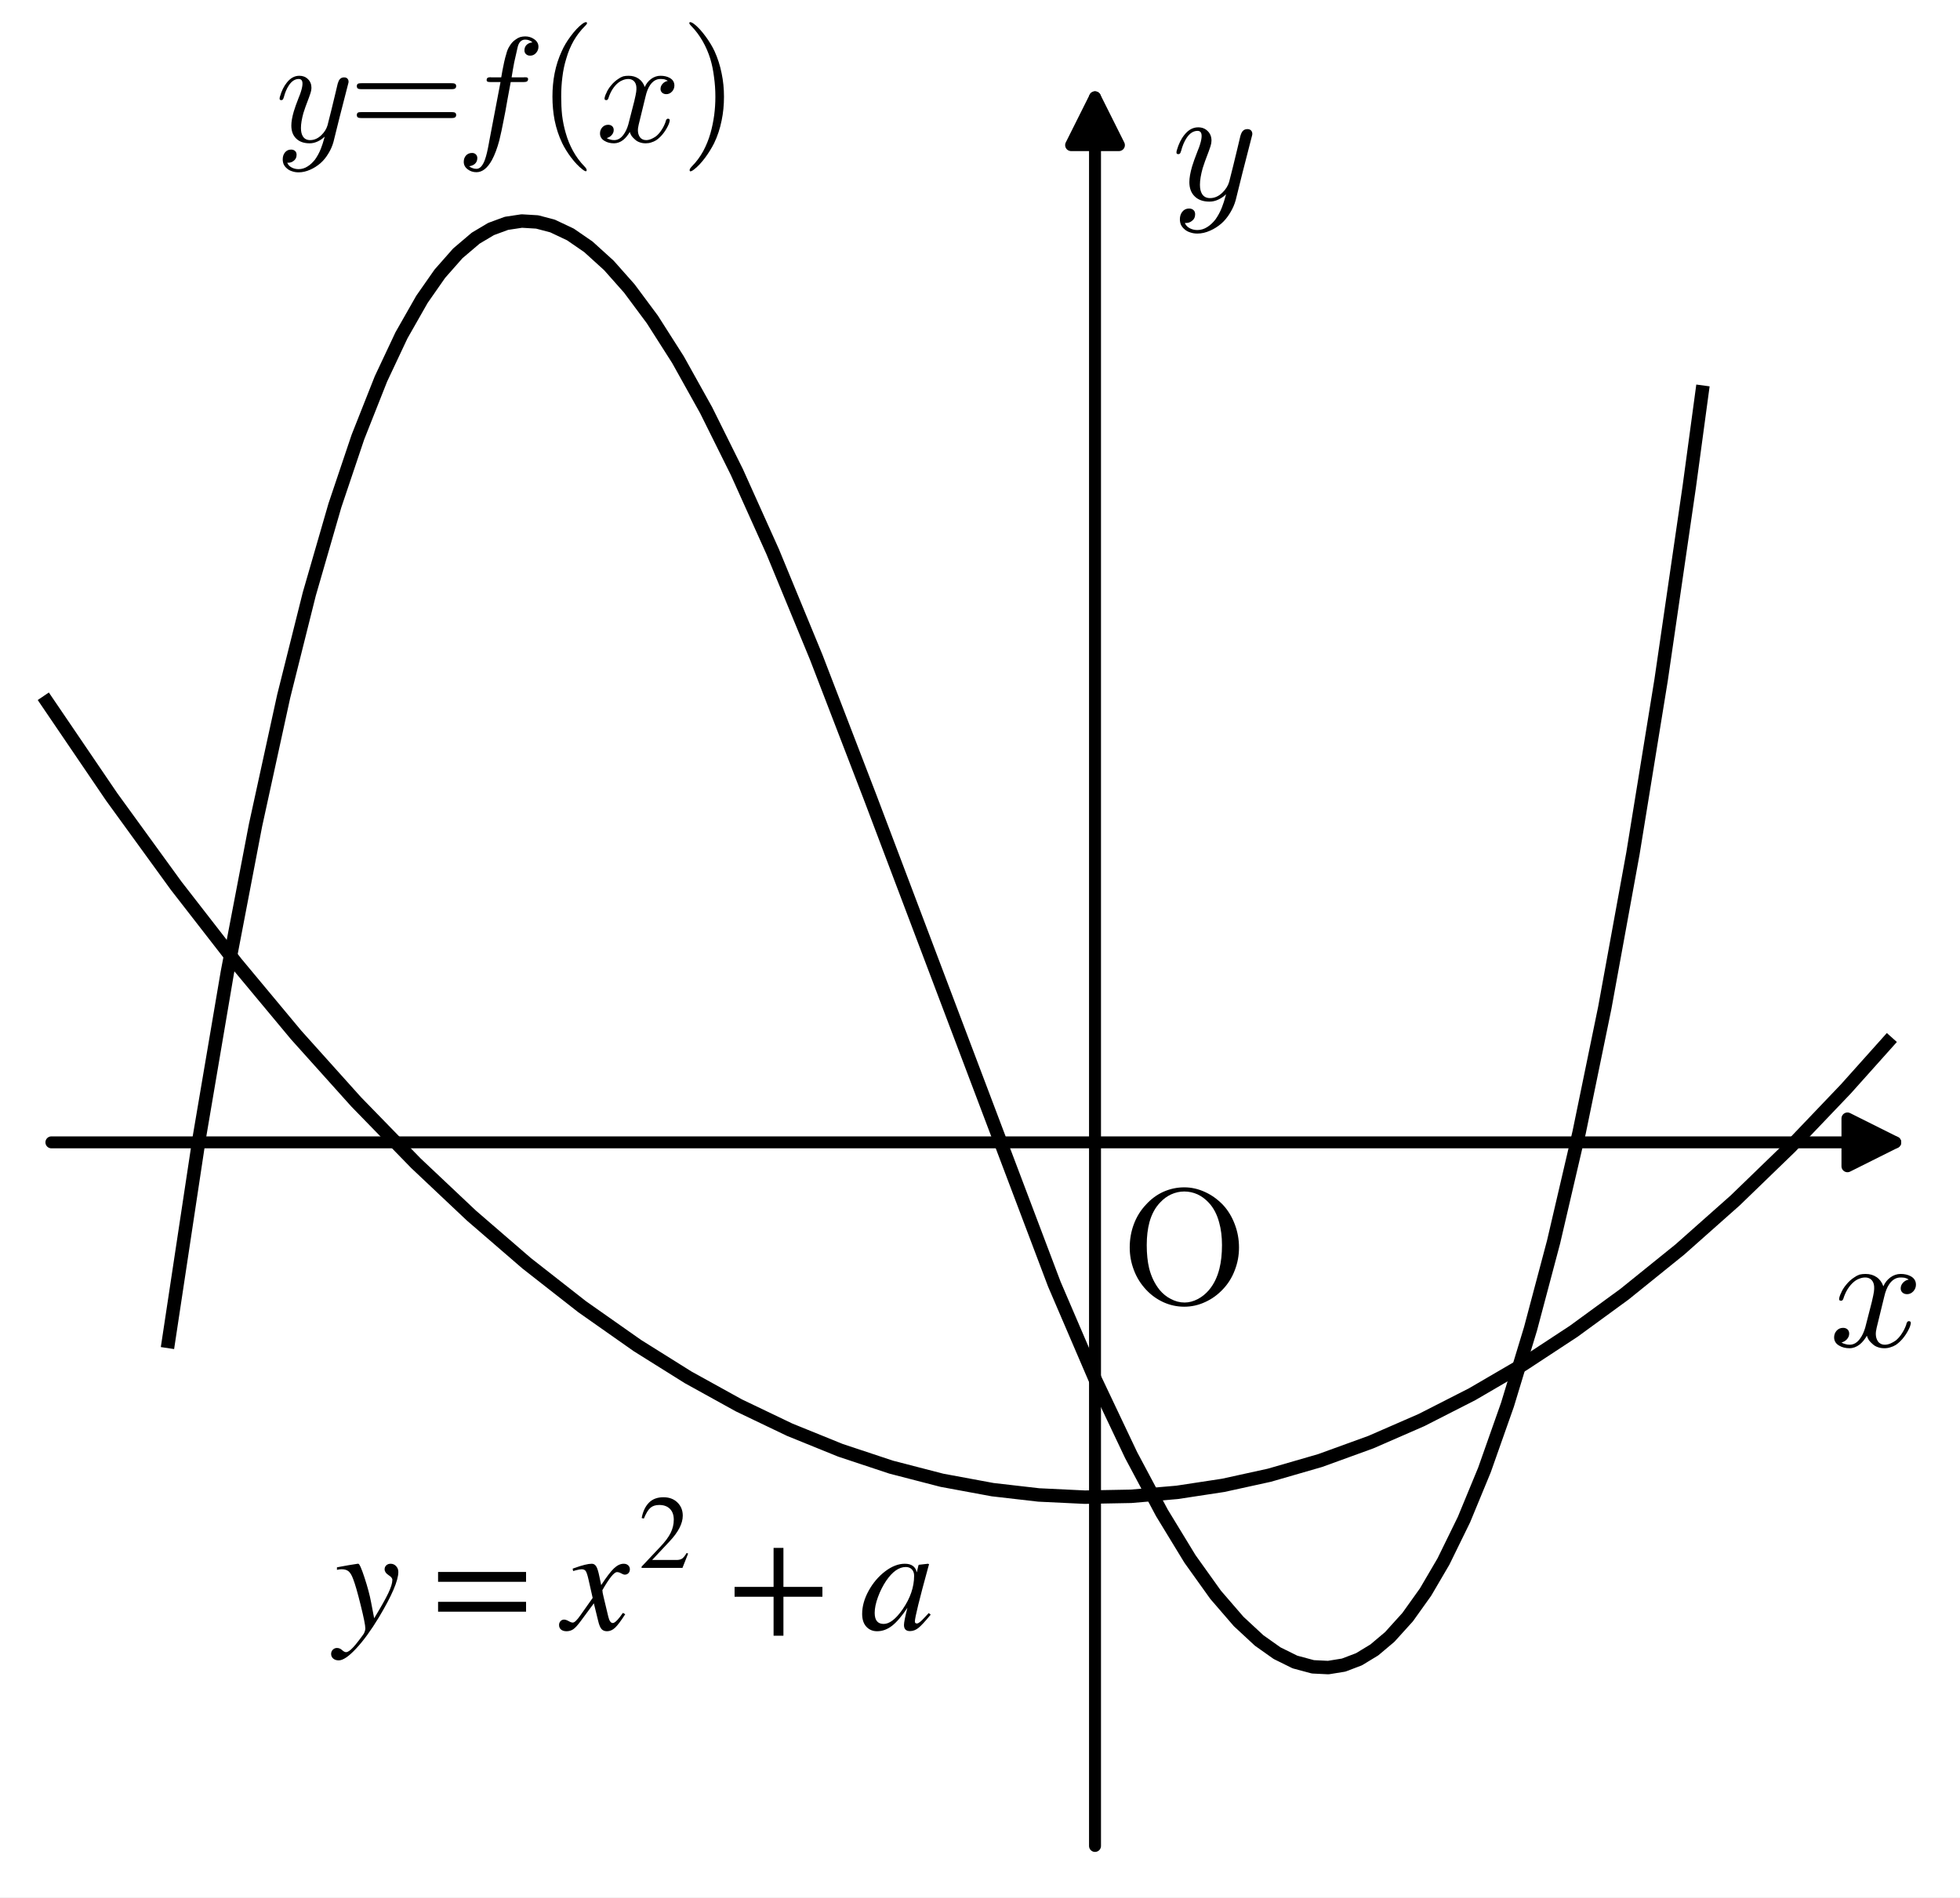
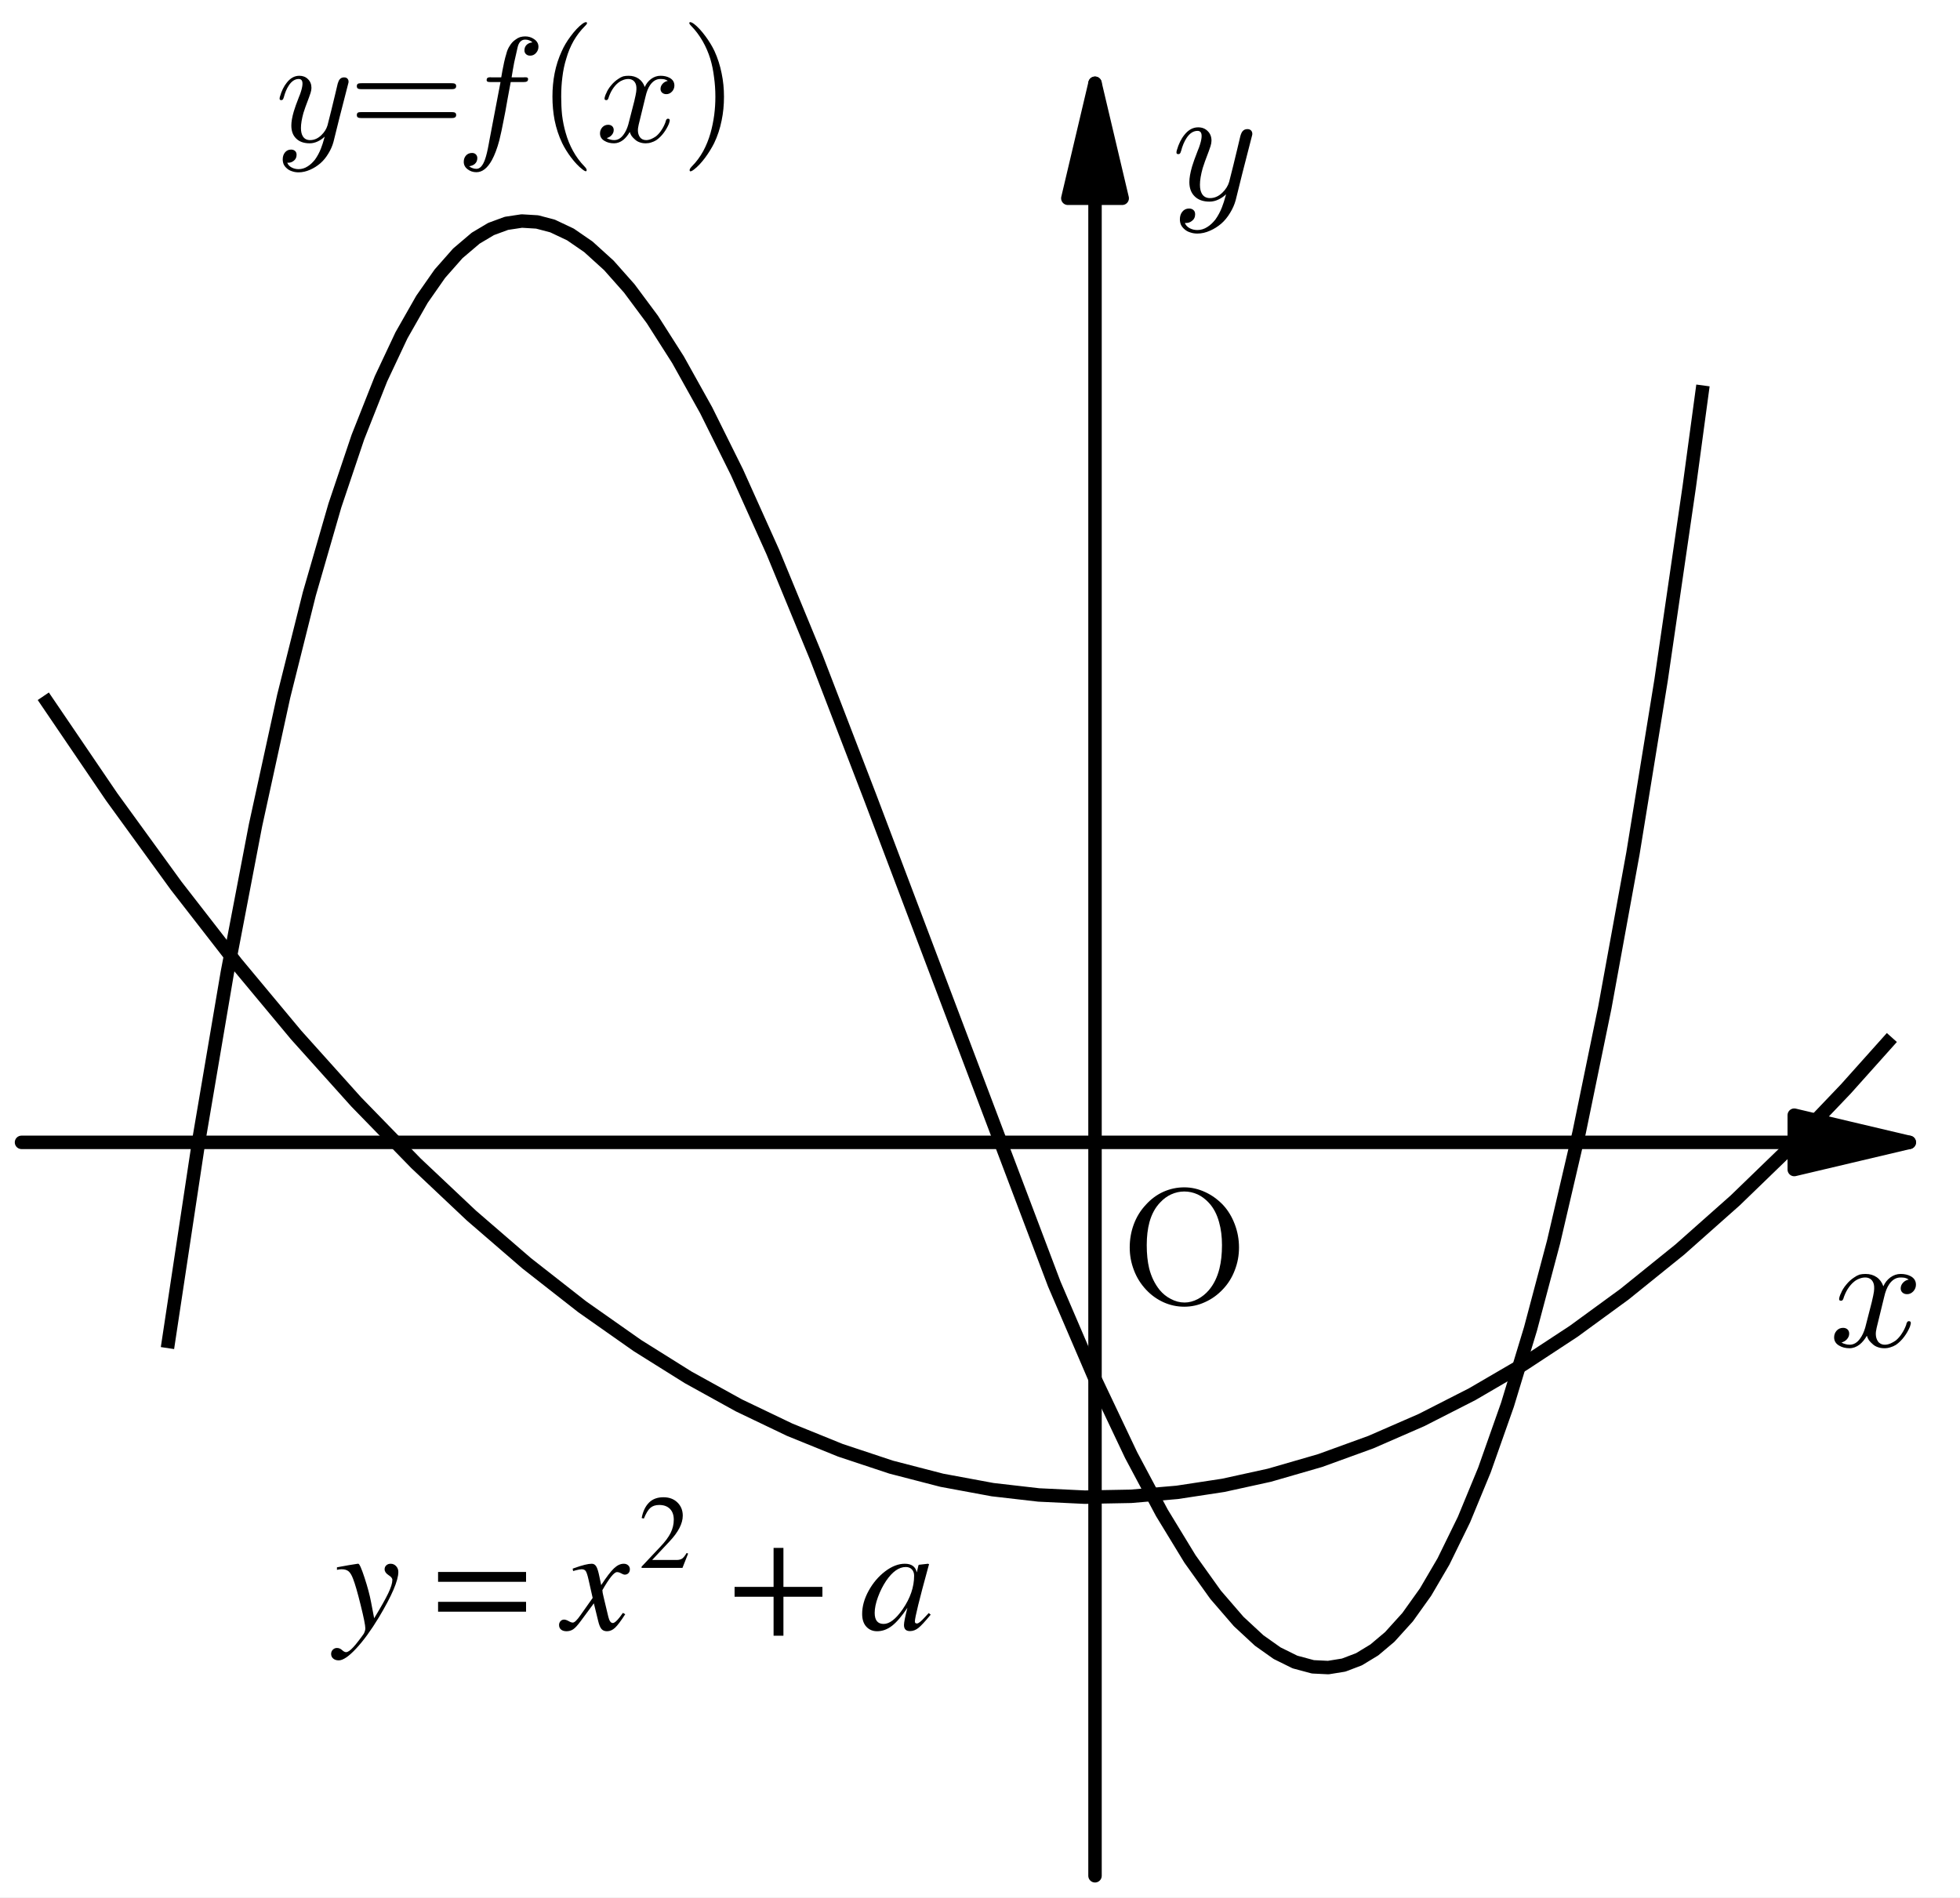
<svg xmlns="http://www.w3.org/2000/svg" xmlns:xlink="http://www.w3.org/1999/xlink" width="131.22pt" height="127.026pt" viewBox="0 0 131.22 127.026" version="1.1">
  <defs>
    <style type="text/css">*{stroke-linejoin: round; stroke-linecap: butt}</style>
  </defs>
  <g id="figure_1">
    <g id="patch_1">
      <path d="M 0 127.026  L 131.22 127.026  L 131.22 0  L 0 0  z " style="fill: #ffffff" />
    </g>
    <g id="axes_1">
      <g id="patch_2">
        <path d="M 1.44 125.586  L 129.78 125.586  L 129.78 3.618  L 1.44 3.618  z " style="fill: #ffffff" />
      </g>
      <g id="matplotlib.axis_1" />
      <g id="matplotlib.axis_2" />
      <g id="line2d_1">
-         <path d="M 11.279 89.81  L 13.336 76.201  L 15.222 65.097  L 17.107 55.252  L 18.993 46.615  L 20.707 39.769  L 22.421 33.841  L 23.963 29.26  L 25.506 25.363  L 26.877 22.452  L 28.249 20.041  L 29.448 18.325  L 30.648 16.964  L 31.848 15.944  L 32.877 15.332  L 33.905 14.953  L 34.933 14.798  L 35.962 14.86  L 36.99 15.13  L 38.19 15.697  L 39.39 16.523  L 40.761 17.767  L 42.132 19.313  L 43.675 21.389  L 45.389 24.079  L 47.275 27.463  L 49.331 31.602  L 51.731 36.936  L 54.645 44.001  L 58.245 53.354  L 70.586 85.974  L 73.328 92.362  L 75.728 97.422  L 77.785 101.283  L 79.67 104.376  L 81.384 106.773  L 82.927 108.56  L 84.298 109.831  L 85.498 110.681  L 86.698 111.274  L 87.898 111.596  L 88.926 111.646  L 89.955 111.48  L 90.983 111.089  L 92.011 110.464  L 93.04 109.597  L 94.24 108.27  L 95.44 106.59  L 96.639 104.543  L 98.011 101.739  L 99.382 98.419  L 100.925 94.044  L 102.467 88.965  L 104.01 83.154  L 105.724 75.804  L 107.438 67.477  L 109.323 57.143  L 111.209 45.531  L 113.094 32.589  L 113.951 26.252  L 113.951 26.252  " clip-path="url(#p329243fe4b)" style="fill: none; stroke: #000000; stroke-width: 0.9; stroke-linecap: square" />
+         <path d="M 11.279 89.81  L 13.336 76.201  L 15.222 65.097  L 17.107 55.252  L 18.993 46.615  L 20.707 39.769  L 22.421 33.841  L 23.963 29.26  L 25.506 25.363  L 26.877 22.452  L 28.249 20.041  L 29.448 18.325  L 30.648 16.964  L 31.848 15.944  L 32.877 15.332  L 33.905 14.953  L 34.933 14.798  L 35.962 14.86  L 36.99 15.13  L 38.19 15.697  L 39.39 16.523  L 40.761 17.767  L 42.132 19.313  L 43.675 21.389  L 45.389 24.079  L 47.275 27.463  L 49.331 31.602  L 51.731 36.936  L 54.645 44.001  L 58.245 53.354  L 70.586 85.974  L 73.328 92.362  L 75.728 97.422  L 77.785 101.283  L 79.67 104.376  L 81.384 106.773  L 82.927 108.56  L 84.298 109.831  L 85.498 110.681  L 86.698 111.274  L 87.898 111.596  L 88.926 111.646  L 89.955 111.48  L 90.983 111.089  L 92.011 110.464  L 93.04 109.597  L 94.24 108.27  L 95.44 106.59  L 96.639 104.543  L 98.011 101.739  L 99.382 98.419  L 100.925 94.044  L 102.467 88.965  L 104.01 83.154  L 105.724 75.804  L 107.438 67.477  L 109.323 57.143  L 111.209 45.531  L 113.094 32.589  L 113.951 26.252  L 113.951 26.252  " clip-path="url(#p4b967a112c)" style="fill: none; stroke: #000000; stroke-width: 0.9; stroke-linecap: square" />
      </g>
      <g id="line2d_2">
-         <path d="M 3.151 46.988  L 7.474 53.349  L 11.797 59.305  L 15.812 64.474  L 19.826 69.294  L 23.84 73.765  L 27.854 77.888  L 31.56 81.384  L 35.265 84.583  L 38.971 87.485  L 42.676 90.089  L 46.073 92.216  L 49.469 94.093  L 52.866 95.72  L 56.263 97.098  L 59.659 98.226  L 63.056 99.105  L 66.453 99.734  L 69.541 100.089  L 72.628 100.237  L 75.716 100.18  L 78.804 99.916  L 81.892 99.446  L 84.98 98.769  L 88.377 97.787  L 91.773 96.554  L 95.17 95.073  L 98.567 93.341  L 101.963 91.36  L 105.36 89.129  L 108.757 86.649  L 112.462 83.659  L 116.168 80.371  L 119.873 76.786  L 123.579 72.904  L 126.358 69.798  L 126.358 69.798  " clip-path="url(#p329243fe4b)" style="fill: none; stroke: #000000; stroke-width: 0.9; stroke-linecap: square" />
+         <path d="M 3.151 46.988  L 7.474 53.349  L 11.797 59.305  L 15.812 64.474  L 19.826 69.294  L 23.84 73.765  L 27.854 77.888  L 31.56 81.384  L 35.265 84.583  L 38.971 87.485  L 42.676 90.089  L 46.073 92.216  L 49.469 94.093  L 52.866 95.72  L 56.263 97.098  L 59.659 98.226  L 63.056 99.105  L 66.453 99.734  L 69.541 100.089  L 72.628 100.237  L 75.716 100.18  L 78.804 99.916  L 81.892 99.446  L 84.98 98.769  L 88.377 97.787  L 91.773 96.554  L 95.17 95.073  L 98.567 93.341  L 101.963 91.36  L 105.36 89.129  L 108.757 86.649  L 112.462 83.659  L 116.168 80.371  L 119.873 76.786  L 123.579 72.904  L 126.358 69.798  L 126.358 69.798  " clip-path="url(#p4b967a112c)" style="fill: none; stroke: #000000; stroke-width: 0.9; stroke-linecap: square" />
      </g>
      <g id="patch_3">
-         <path d="M 3.441 76.482  Q 65.61 76.482 126.885 76.482  " style="fill: none; stroke: #000000; stroke-width: 0.8; stroke-linecap: round" />
-         <path d="M 123.685 74.882  L 126.885 76.482  L 123.685 78.082  z " style="stroke: #000000; stroke-width: 0.8; stroke-linecap: round" />
+         <path d="M 1.44 76.482  Q 65.61 76.482 127.824 76.482  " style="fill: none; stroke: #000000; stroke-width: 0.9; stroke-linecap: round" />
+         <path d="M 120.124 74.662  L 127.824 76.482  L 120.124 78.302  z " style="stroke: #000000; stroke-width: 0.9; stroke-linecap: round" />
      </g>
      <g id="patch_4">
-         <path d="M 73.31 123.588  Q 73.31 64.604 73.31 6.516  " style="fill: none; stroke: #000000; stroke-width: 0.8; stroke-linecap: round" />
-         <path d="M 71.71 9.716  L 73.31 6.516  L 74.91 9.716  z " style="stroke: #000000; stroke-width: 0.8; stroke-linecap: round" />
+         <path d="M 73.31 125.586  Q 73.31 64.602 73.31 5.575  " style="fill: none; stroke: #000000; stroke-width: 0.9; stroke-linecap: round" />
+         <path d="M 71.49 13.275  L 73.31 5.575  L 75.13 13.275  z " style="stroke: #000000; stroke-width: 0.9; stroke-linecap: round" />
      </g>
      <g id="text_1">
        <g transform="translate(22.4088 109.1424) scale(0.1 -0.1)">
          <defs>
            <path id="STIXGeneral-Italic-5c" d="M 1555 1190  L 1690 486  Q 2118 1190 2294 1558  Q 2470 1926 2470 2131  Q 2470 2234 2304 2336  Q 2138 2445 2138 2586  Q 2138 2688 2211 2755  Q 2285 2822 2394 2822  Q 2534 2822 2630 2720  Q 2726 2618 2726 2470  Q 2726 1914 1888 518  Q 1389 -307 918 -812  Q 448 -1318 173 -1318  Q 26 -1318 -64 -1241  Q -154 -1165 -154 -1043  Q -154 -934 -80 -860  Q -6 -787 96 -787  Q 218 -787 314 -876  Q 410 -966 486 -966  Q 602 -966 794 -755  Q 877 -672 1040 -457  Q 1203 -243 1248 -173  Q 1312 -45 1312 51  Q 1312 243 1113 1046  Q 915 1850 787 2176  Q 698 2413 592 2499  Q 486 2586 294 2586  Q 192 2586 96 2560  L 96 2669  Q 237 2694 301 2707  Q 563 2758 986 2822  L 1011 2822  Q 1082 2822 1277 2227  Q 1472 1632 1555 1190  z " transform="scale(0.015625)" />
            <path id="STIXGeneral-Regular-20" d="M 4077 2048  L 307 2048  L 307 2470  L 4077 2470  L 4077 2048  z M 4077 768  L 307 768  L 307 1190  L 4077 1190  L 4077 768  z " transform="scale(0.015625)" />
            <path id="STIXGeneral-Italic-5b" d="M 1555 2272  L 1632 1907  Q 1971 2426 2179 2624  Q 2387 2822 2598 2822  Q 2714 2822 2787 2755  Q 2861 2688 2861 2585  Q 2861 2483 2800 2419  Q 2739 2355 2643 2355  Q 2586 2355 2490 2409  Q 2394 2464 2310 2464  Q 2125 2464 1683 1690  Q 1683 1606 1734 1402  L 1939 544  Q 2003 282 2131 282  Q 2234 282 2432 538  Q 2451 563 2476 598  Q 2502 634 2521 662  Q 2541 691 2566 717  L 2662 659  Q 2387 230 2227 80  Q 2067 -70 1882 -70  Q 1728 -70 1645 26  Q 1562 122 1504 365  L 1318 1126  L 755 365  Q 557 96 432 13  Q 307 -70 147 -70  Q 0 -70 -86 0  Q -173 70 -173 198  Q -173 294 -112 361  Q -51 429 45 429  Q 122 429 250 358  Q 346 301 416 301  Q 525 301 742 614  L 1267 1357  L 1088 2150  Q 1024 2432 969 2509  Q 915 2586 794 2586  Q 717 2586 544 2541  L 429 2509  L 410 2611  L 480 2637  Q 992 2822 1229 2822  Q 1350 2822 1420 2707  Q 1491 2592 1555 2272  z " transform="scale(0.015625)" />
            <path id="STIXGeneral-Regular-15" d="M 3034 877  L 2688 0  L 186 0  L 186 77  L 1325 1286  Q 1773 1754 1965 2144  Q 2157 2534 2157 2950  Q 2157 3379 1920 3616  Q 1683 3853 1267 3853  Q 922 3853 720 3673  Q 518 3494 326 3021  L 192 3053  Q 301 3648 630 3987  Q 960 4326 1523 4326  Q 2054 4326 2380 4006  Q 2707 3686 2707 3200  Q 2707 2477 1888 1613  L 832 486  L 2330 486  Q 2541 486 2665 569  Q 2790 653 2944 915  L 3034 877  z " transform="scale(0.015625)" />
            <path id="STIXGeneral-Regular-e" d="M 4070 1408  L 2400 1408  L 2400 -262  L 1978 -262  L 1978 1408  L 307 1408  L 307 1830  L 1978 1830  L 1978 3501  L 2400 3501  L 2400 1830  L 4070 1830  L 4070 1408  z " transform="scale(0.015625)" />
            <path id="STIXGeneral-Italic-44" d="M 2963 710  L 3046 640  Q 2688 205 2518 70  Q 2349 -64 2157 -64  Q 1901 -64 1901 198  Q 1901 358 2048 934  Q 1690 397 1389 163  Q 1088 -70 749 -70  Q 467 -70 288 125  Q 109 320 109 672  Q 109 1158 387 1664  Q 666 2170 1094 2496  Q 1523 2822 1939 2822  Q 2368 2822 2451 2451  L 2522 2758  L 2541 2778  L 2931 2822  L 2976 2803  Q 2970 2778 2938 2669  Q 2368 595 2368 346  Q 2368 262 2458 262  Q 2554 262 2790 525  L 2963 710  z M 2336 2310  Q 2336 2477 2240 2579  Q 2144 2682 1978 2682  Q 1542 2682 1139 2093  Q 928 1779 787 1395  Q 646 1011 646 717  Q 646 243 1030 243  Q 1408 243 1843 870  Q 2336 1581 2336 2310  z " transform="scale(0.015625)" />
          </defs>
          <use xlink:href="#STIXGeneral-Italic-5c" transform="translate(0 0.384375)" />
          <use xlink:href="#STIXGeneral-Regular-20" transform="translate(64.39996 0.384375)" />
          <use xlink:href="#STIXGeneral-Italic-5b" transform="translate(152.8999 0.384375)" />
          <use xlink:href="#STIXGeneral-Regular-15" transform="translate(203.4096 41.68438) scale(0.7)" />
          <use xlink:href="#STIXGeneral-Regular-e" transform="translate(262.9095 0.384375)" />
          <use xlink:href="#STIXGeneral-Italic-44" transform="translate(351.4095 0.384375)" />
        </g>
      </g>
      <g id="text_2">
        <g transform="translate(122.4695 90.16975) scale(0.11 -0.11)">
          <defs>
            <path id="HyhwpEQ-196" d="M 3375 2419  Q 3375 2638 3169 2750  Q 3006 2838 2781 2838  Q 2563 2838 2375 2700  Q 2194 2563 2106 2356  Q 2025 2588 1844 2713  Q 1663 2838 1413 2838  Q 1281 2838 1181 2813  Q 1069 2775 975 2706  Q 800 2594 663 2425  Q 519 2256 450 2075  L 438 2056  Q 400 1963 388 1906  Q 369 1813 419 1800  Q 463 1788 494 1800  Q 525 1819 544 1863  Q 606 2069 713 2244  Q 831 2431 975 2544  Q 1069 2619 1175 2656  Q 1288 2700 1400 2700  Q 1506 2700 1588 2650  Q 1669 2600 1713 2500  Q 1769 2375 1738 2144  Q 1719 2013 1663 1781  L 1663 1775  L 1400 750  Q 1325 488 1194 313  Q 1025 81 794 81  Q 700 81 625 106  Q 538 125 475 169  Q 600 200 681 288  Q 775 388 775 513  Q 775 619 706 681  Q 638 738 538 738  Q 388 738 288 631  Q 188 519 188 369  Q 188 156 388 44  Q 556 -56 788 -56  Q 994 -56 1181 88  Q 1338 213 1463 431  Q 1488 344 1544 256  Q 1600 181 1694 100  Q 1775 25 1888 -13  Q 2000 -56 2150 -56  Q 2275 -56 2381 -19  Q 2494 13 2594 75  Q 2775 200 2919 394  Q 3050 569 3138 775  Q 3169 869 3175 913  Q 3181 981 3131 994  Q 3069 1006 3044 975  Q 3025 956 3000 888  L 3000 869  Q 2931 675 2831 525  Q 2731 363 2588 244  Q 2488 175 2388 131  Q 2269 81 2163 81  Q 2075 81 2000 119  Q 1931 156 1894 213  Q 1819 325 1813 469  Q 1806 581 1844 738  L 2138 1944  Q 2206 2250 2338 2444  Q 2519 2700 2775 2700  Q 2863 2700 2938 2688  Q 3025 2669 3094 2619  Q 2963 2594 2875 2500  Q 2781 2400 2781 2275  Q 2781 2175 2850 2113  Q 2919 2050 3031 2050  Q 3169 2050 3275 2163  Q 3375 2275 3375 2419  z " transform="scale(0.015625)" />
          </defs>
          <use xlink:href="#HyhwpEQ-196" />
        </g>
      </g>
      <g id="text_3">
        <g transform="translate(78.444 13.40278) scale(0.11 -0.11)">
          <defs>
            <path id="HyhwpEQ-197" d="M 3138 2550  Q 3150 2644 3100 2706  Q 3050 2769 2950 2769  Q 2831 2769 2763 2688  Q 2713 2631 2675 2500  L 2556 2000  Q 2450 1563 2400 1356  Q 2313 1000 2238 713  Q 2169 481 1975 294  Q 1756 81 1494 81  Q 1281 81 1181 244  Q 1100 375 1100 600  Q 1100 863 1206 1244  Q 1275 1469 1425 1856  L 1444 1906  Q 1494 2038 1513 2106  Q 1550 2225 1550 2319  Q 1550 2550 1400 2694  Q 1256 2838 1031 2838  Q 725 2838 494 2544  Q 306 2313 200 1944  L 194 1925  Q 181 1863 188 1838  Q 194 1794 263 1794  Q 306 1794 325 1825  Q 344 1838 356 1894  L 363 1906  Q 444 2219 581 2425  Q 763 2700 1006 2700  Q 1188 2700 1163 2444  Q 1150 2294 1063 2050  L 1013 1925  Q 856 1525 794 1313  Q 688 950 688 706  Q 688 350 894 150  Q 1100 -56 1475 -56  Q 1650 -56 1819 25  Q 1981 100 2119 231  Q 2025 -113 1956 -281  Q 1856 -538 1700 -756  Q 1550 -944 1388 -1044  Q 1206 -1163 1000 -1163  Q 838 -1163 706 -1094  Q 563 -1019 513 -888  Q 669 -900 781 -813  Q 913 -719 913 -550  Q 913 -438 844 -381  Q 781 -325 675 -325  Q 513 -325 413 -450  Q 319 -569 319 -744  Q 319 -863 363 -963  Q 413 -1063 513 -1144  Q 600 -1219 725 -1256  Q 850 -1300 1000 -1300  Q 1244 -1300 1494 -1188  Q 1725 -1088 1931 -913  Q 2125 -744 2275 -494  Q 2425 -250 2494 6  L 2750 1038  L 3138 2550  z " transform="scale(0.015625)" />
          </defs>
          <use xlink:href="#HyhwpEQ-197" />
        </g>
      </g>
      <g id="text_4">
        <g transform="translate(75.0216 87.27103) scale(0.11 -0.11)">
          <defs>
            <path id="HyhwpEQ-a8" d="M 4613 2181  Q 4613 2650 4450 3081  Q 4281 3531 3981 3850  Q 3669 4169 3300 4338  Q 2900 4525 2481 4525  Q 2056 4525 1663 4350  Q 1281 4175 988 3850  Q 675 3519 513 3081  Q 356 2656 356 2181  Q 356 1725 519 1300  Q 681 869 1000 531  Q 1288 225 1669 50  Q 2056 -125 2481 -125  Q 2906 -125 3294 56  Q 3681 231 3981 550  Q 4288 869 4450 1300  Q 4613 1719 4613 2181  z M 3950 2275  Q 3950 1756 3850 1356  Q 3725 856 3438 519  Q 3256 306 3013 175  Q 2750 38 2494 38  Q 2213 38 1950 181  Q 1706 306 1519 531  Q 1238 881 1113 1369  Q 1019 1763 1019 2275  Q 1019 2775 1125 3169  Q 1256 3644 1550 3944  Q 1738 4144 1969 4250  Q 2219 4363 2481 4363  Q 2750 4363 3000 4250  Q 3238 4138 3431 3931  Q 3713 3631 3838 3163  Q 3950 2769 3950 2275  z " transform="scale(0.015625)" />
          </defs>
          <use xlink:href="#HyhwpEQ-a8" />
        </g>
      </g>
      <g id="text_5">
        <g transform="translate(18.42936 9.507187) scale(0.1 -0.1)">
          <defs>
            <path id="HyhwpEQ-e1" d="M 4613 2394  Q 4613 2481 4538 2506  Q 4494 2519 4394 2519  L 575 2519  Q 469 2519 425 2506  Q 356 2481 356 2394  Q 356 2306 419 2281  Q 463 2263 569 2263  L 4400 2263  Q 4506 2263 4544 2281  Q 4613 2313 4613 2394  z M 4613 1156  Q 4613 1244 4538 1269  Q 4494 1281 4394 1281  L 575 1281  Q 469 1281 425 1269  Q 356 1244 356 1156  Q 356 1069 419 1044  Q 463 1025 569 1025  L 4400 1025  Q 4506 1025 4544 1044  Q 4613 1075 4613 1156  z " transform="scale(0.015625)" />
            <path id="HyhwpEQ-184" d="M 3169 4081  Q 3169 4288 2975 4413  Q 2813 4525 2600 4525  Q 2494 4525 2381 4494  Q 2275 4456 2188 4388  Q 2038 4288 1938 4119  Q 1838 3969 1794 3781  Q 1744 3625 1700 3425  Q 1675 3294 1625 3056  L 1575 2769  L 1144 2769  L 1125 2775  Q 1031 2775 1000 2756  Q 950 2731 950 2650  Q 950 2600 1000 2581  Q 1038 2569 1113 2569  L 1125 2569  L 1544 2569  L 1063 44  L 1044 -63  Q 963 -513 881 -744  Q 738 -1150 513 -1150  Q 419 -1150 344 -1119  Q 263 -1094 200 -1038  Q 350 -1019 444 -938  Q 550 -844 550 -688  Q 550 -588 481 -525  Q 419 -469 325 -469  Q 163 -469 63 -581  Q -31 -688 -31 -850  Q -31 -1050 144 -1175  Q 300 -1294 513 -1294  Q 888 -1294 1175 -775  Q 1356 -444 1494 75  Q 1588 456 1681 950  Q 1744 1244 1844 1831  L 1981 2569  L 2531 2569  Q 2625 2569 2663 2588  Q 2725 2613 2725 2700  Q 2725 2750 2669 2769  Q 2638 2775 2569 2775  L 2550 2769  L 2019 2769  Q 2069 3088 2131 3413  Q 2200 3738 2275 4050  Q 2306 4194 2375 4281  Q 2463 4388 2600 4388  Q 2694 4388 2775 4356  Q 2856 4325 2913 4269  Q 2763 4256 2669 4169  Q 2569 4075 2569 3925  Q 2569 3825 2638 3763  Q 2706 3700 2813 3700  Q 2969 3700 3069 3819  Q 3169 3931 3169 4081  z " transform="scale(0.015625)" />
            <path id="HyhwpEQ-de" d="M 2038 4975  Q 2156 5088 2106 5125  Q 2056 5163 1919 5063  Q 1675 4881 1413 4525  Q 1175 4206 1038 3894  Q 831 3450 731 2944  Q 638 2469 638 1944  Q 638 1419 731 931  Q 838 406 1056 -50  Q 1206 -356 1431 -656  Q 1681 -988 1925 -1175  Q 2075 -1294 2100 -1231  Q 2125 -1163 2013 -1050  Q 1725 -756 1519 -381  Q 1325 -31 1206 388  Q 1100 750 1050 1156  Q 1013 1525 1013 1944  Q 1013 2381 1063 2775  Q 1113 3200 1231 3575  Q 1344 3975 1544 4331  Q 1750 4688 2038 4975  z " transform="scale(0.015625)" />
            <path id="HyhwpEQ-df" d="M 1844 1938  Q 1844 2463 1744 2938  Q 1644 3444 1438 3894  Q 1294 4200 1056 4525  Q 794 4881 556 5063  Q 413 5163 369 5125  Q 325 5088 444 4969  Q 719 4688 931 4319  Q 1131 3969 1256 3569  Q 1369 3194 1419 2769  Q 1475 2369 1475 1938  Q 1475 1538 1425 1156  Q 1369 744 1263 369  Q 1144 -38 956 -388  Q 750 -763 463 -1050  Q 350 -1169 375 -1231  Q 400 -1300 556 -1181  Q 794 -1000 1044 -663  Q 1263 -363 1419 -56  Q 1638 394 1744 925  Q 1844 1406 1844 1938  z " transform="scale(0.015625)" />
          </defs>
          <use xlink:href="#HyhwpEQ-197" />
          <use xlink:href="#HyhwpEQ-e1" transform="translate(49.03125 0)" />
          <use xlink:href="#HyhwpEQ-184" transform="translate(126.6719 0)" />
          <use xlink:href="#HyhwpEQ-de" transform="translate(175.5938 0)" />
          <use xlink:href="#HyhwpEQ-196" transform="translate(214.4688 0)" />
          <use xlink:href="#HyhwpEQ-df" transform="translate(271.5938 0)" />
        </g>
      </g>
    </g>
  </g>
  <defs>
-     <clipPath id="p329243fe4b">
+     <clipPath id="p4b967a112c">
      <rect x="1.44" y="3.618" width="128.34" height="121.968" />
    </clipPath>
  </defs>
</svg>
